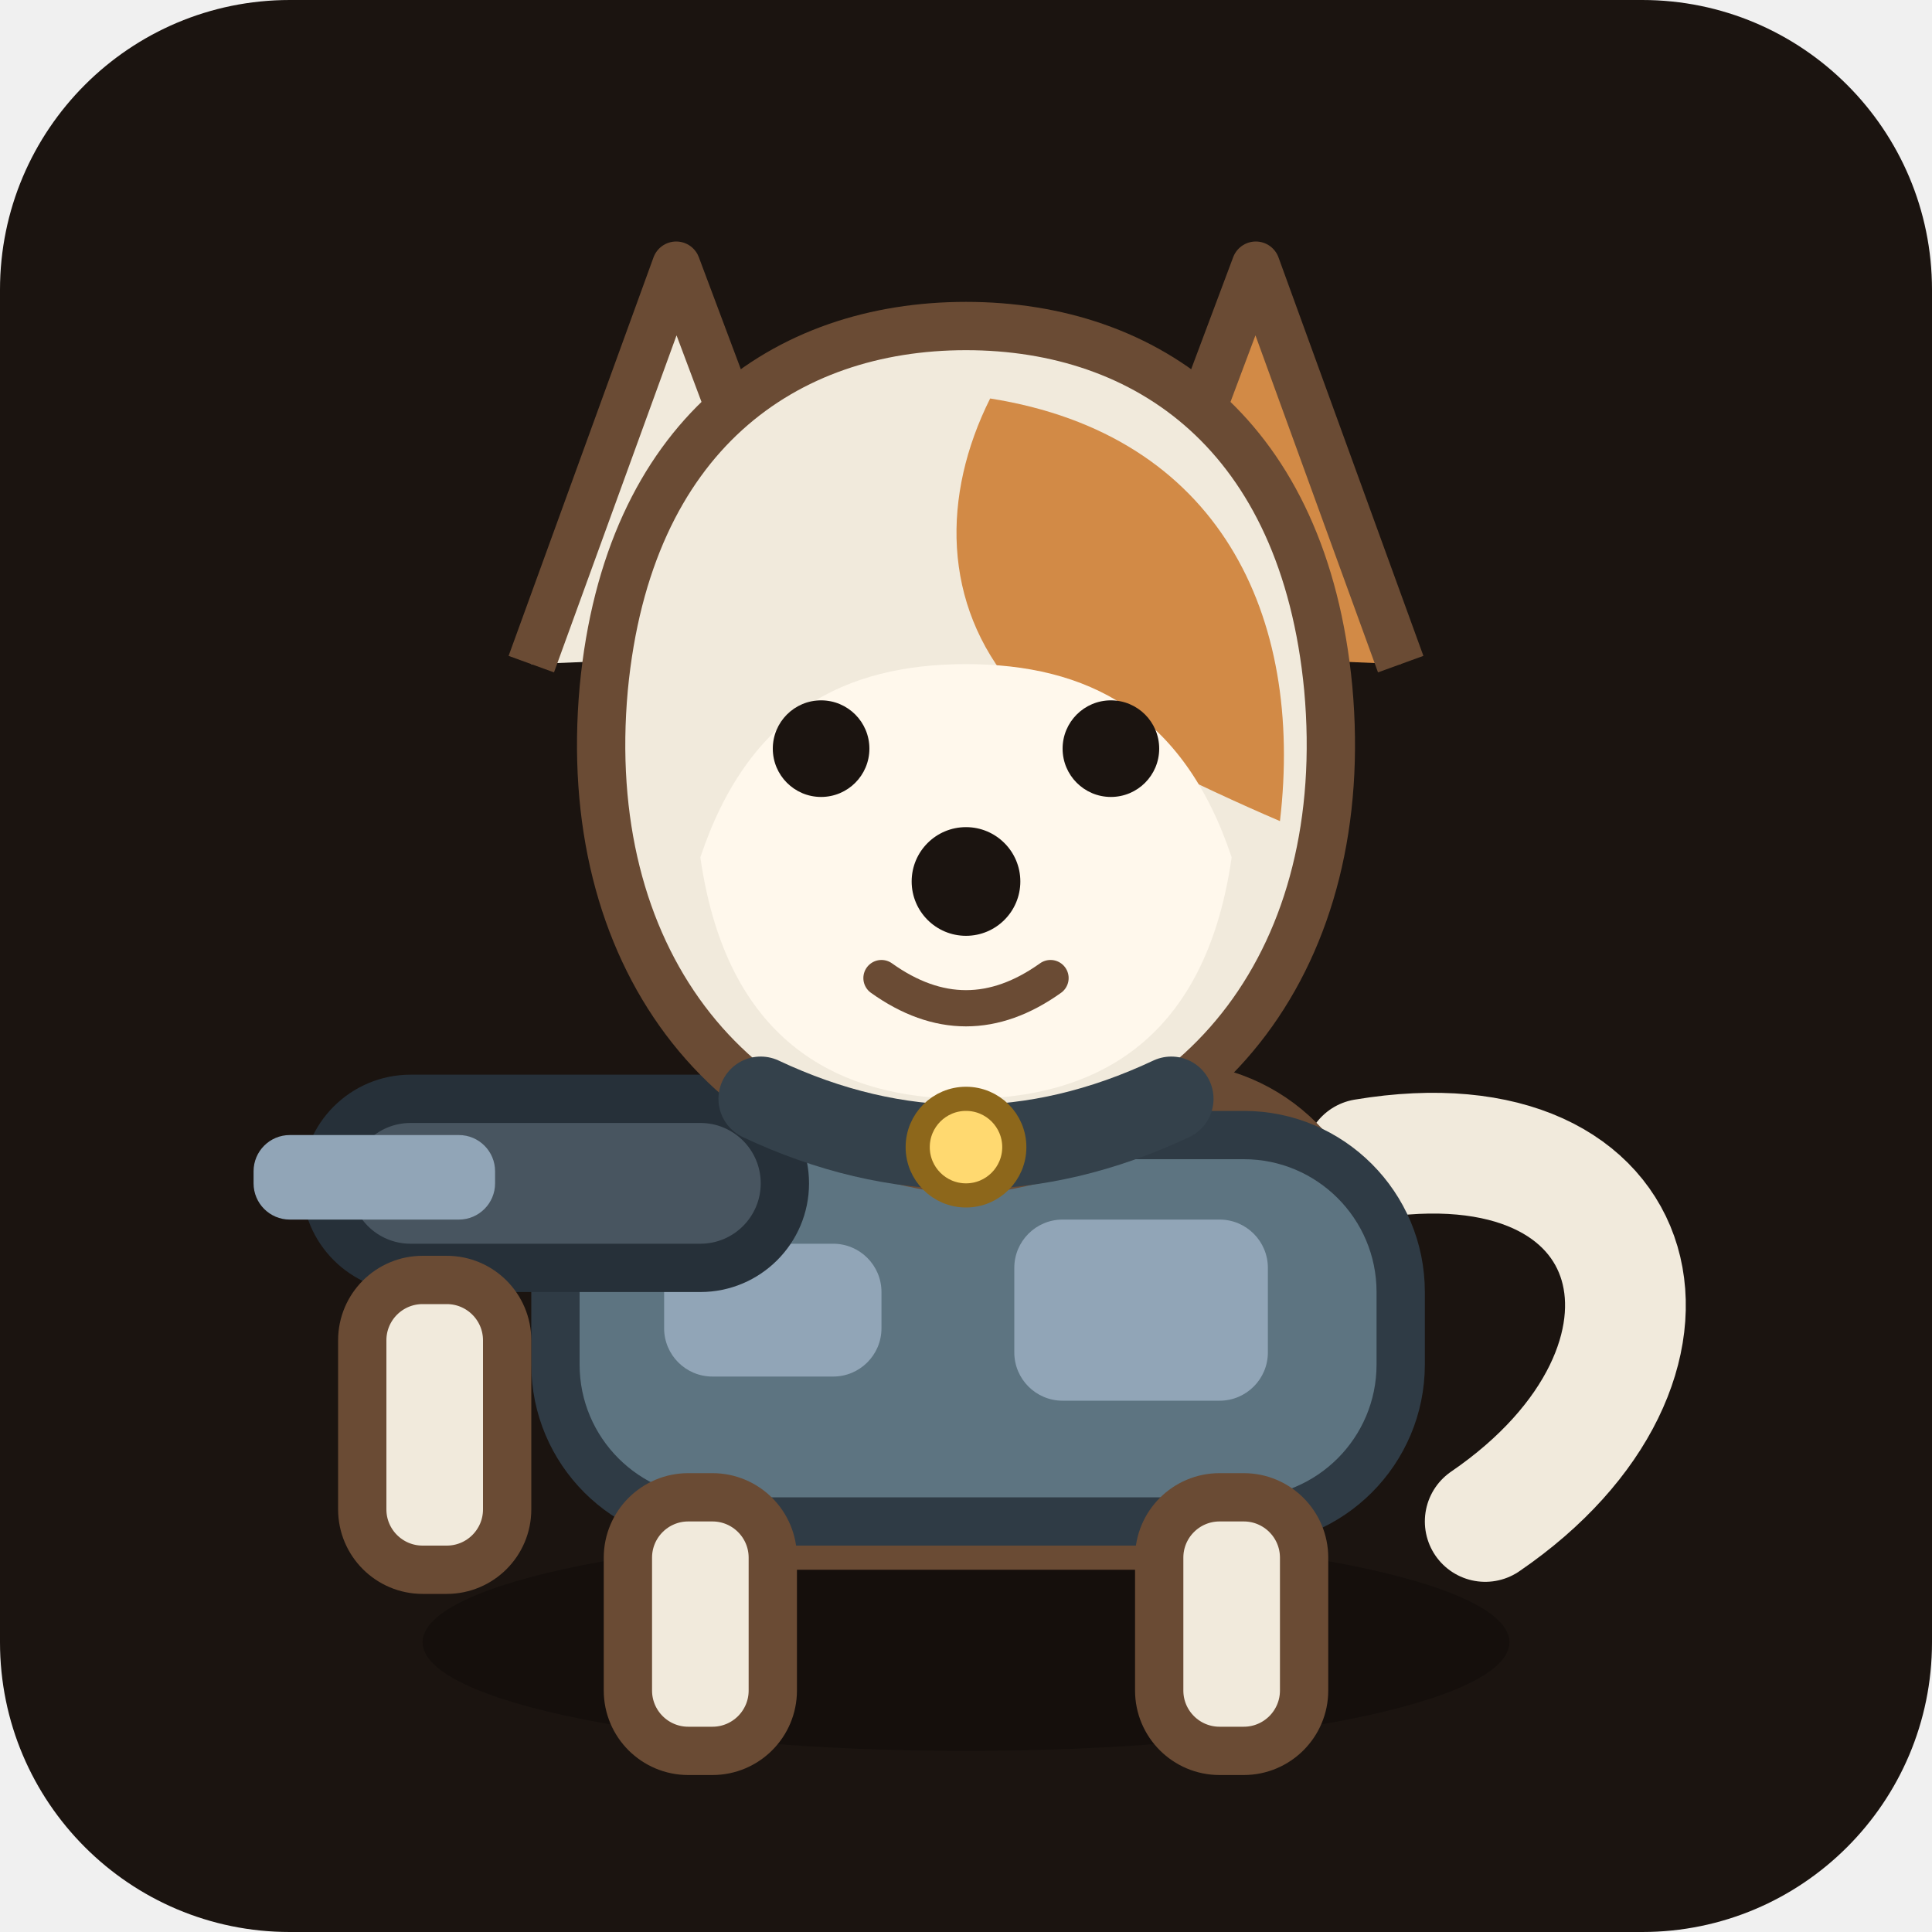
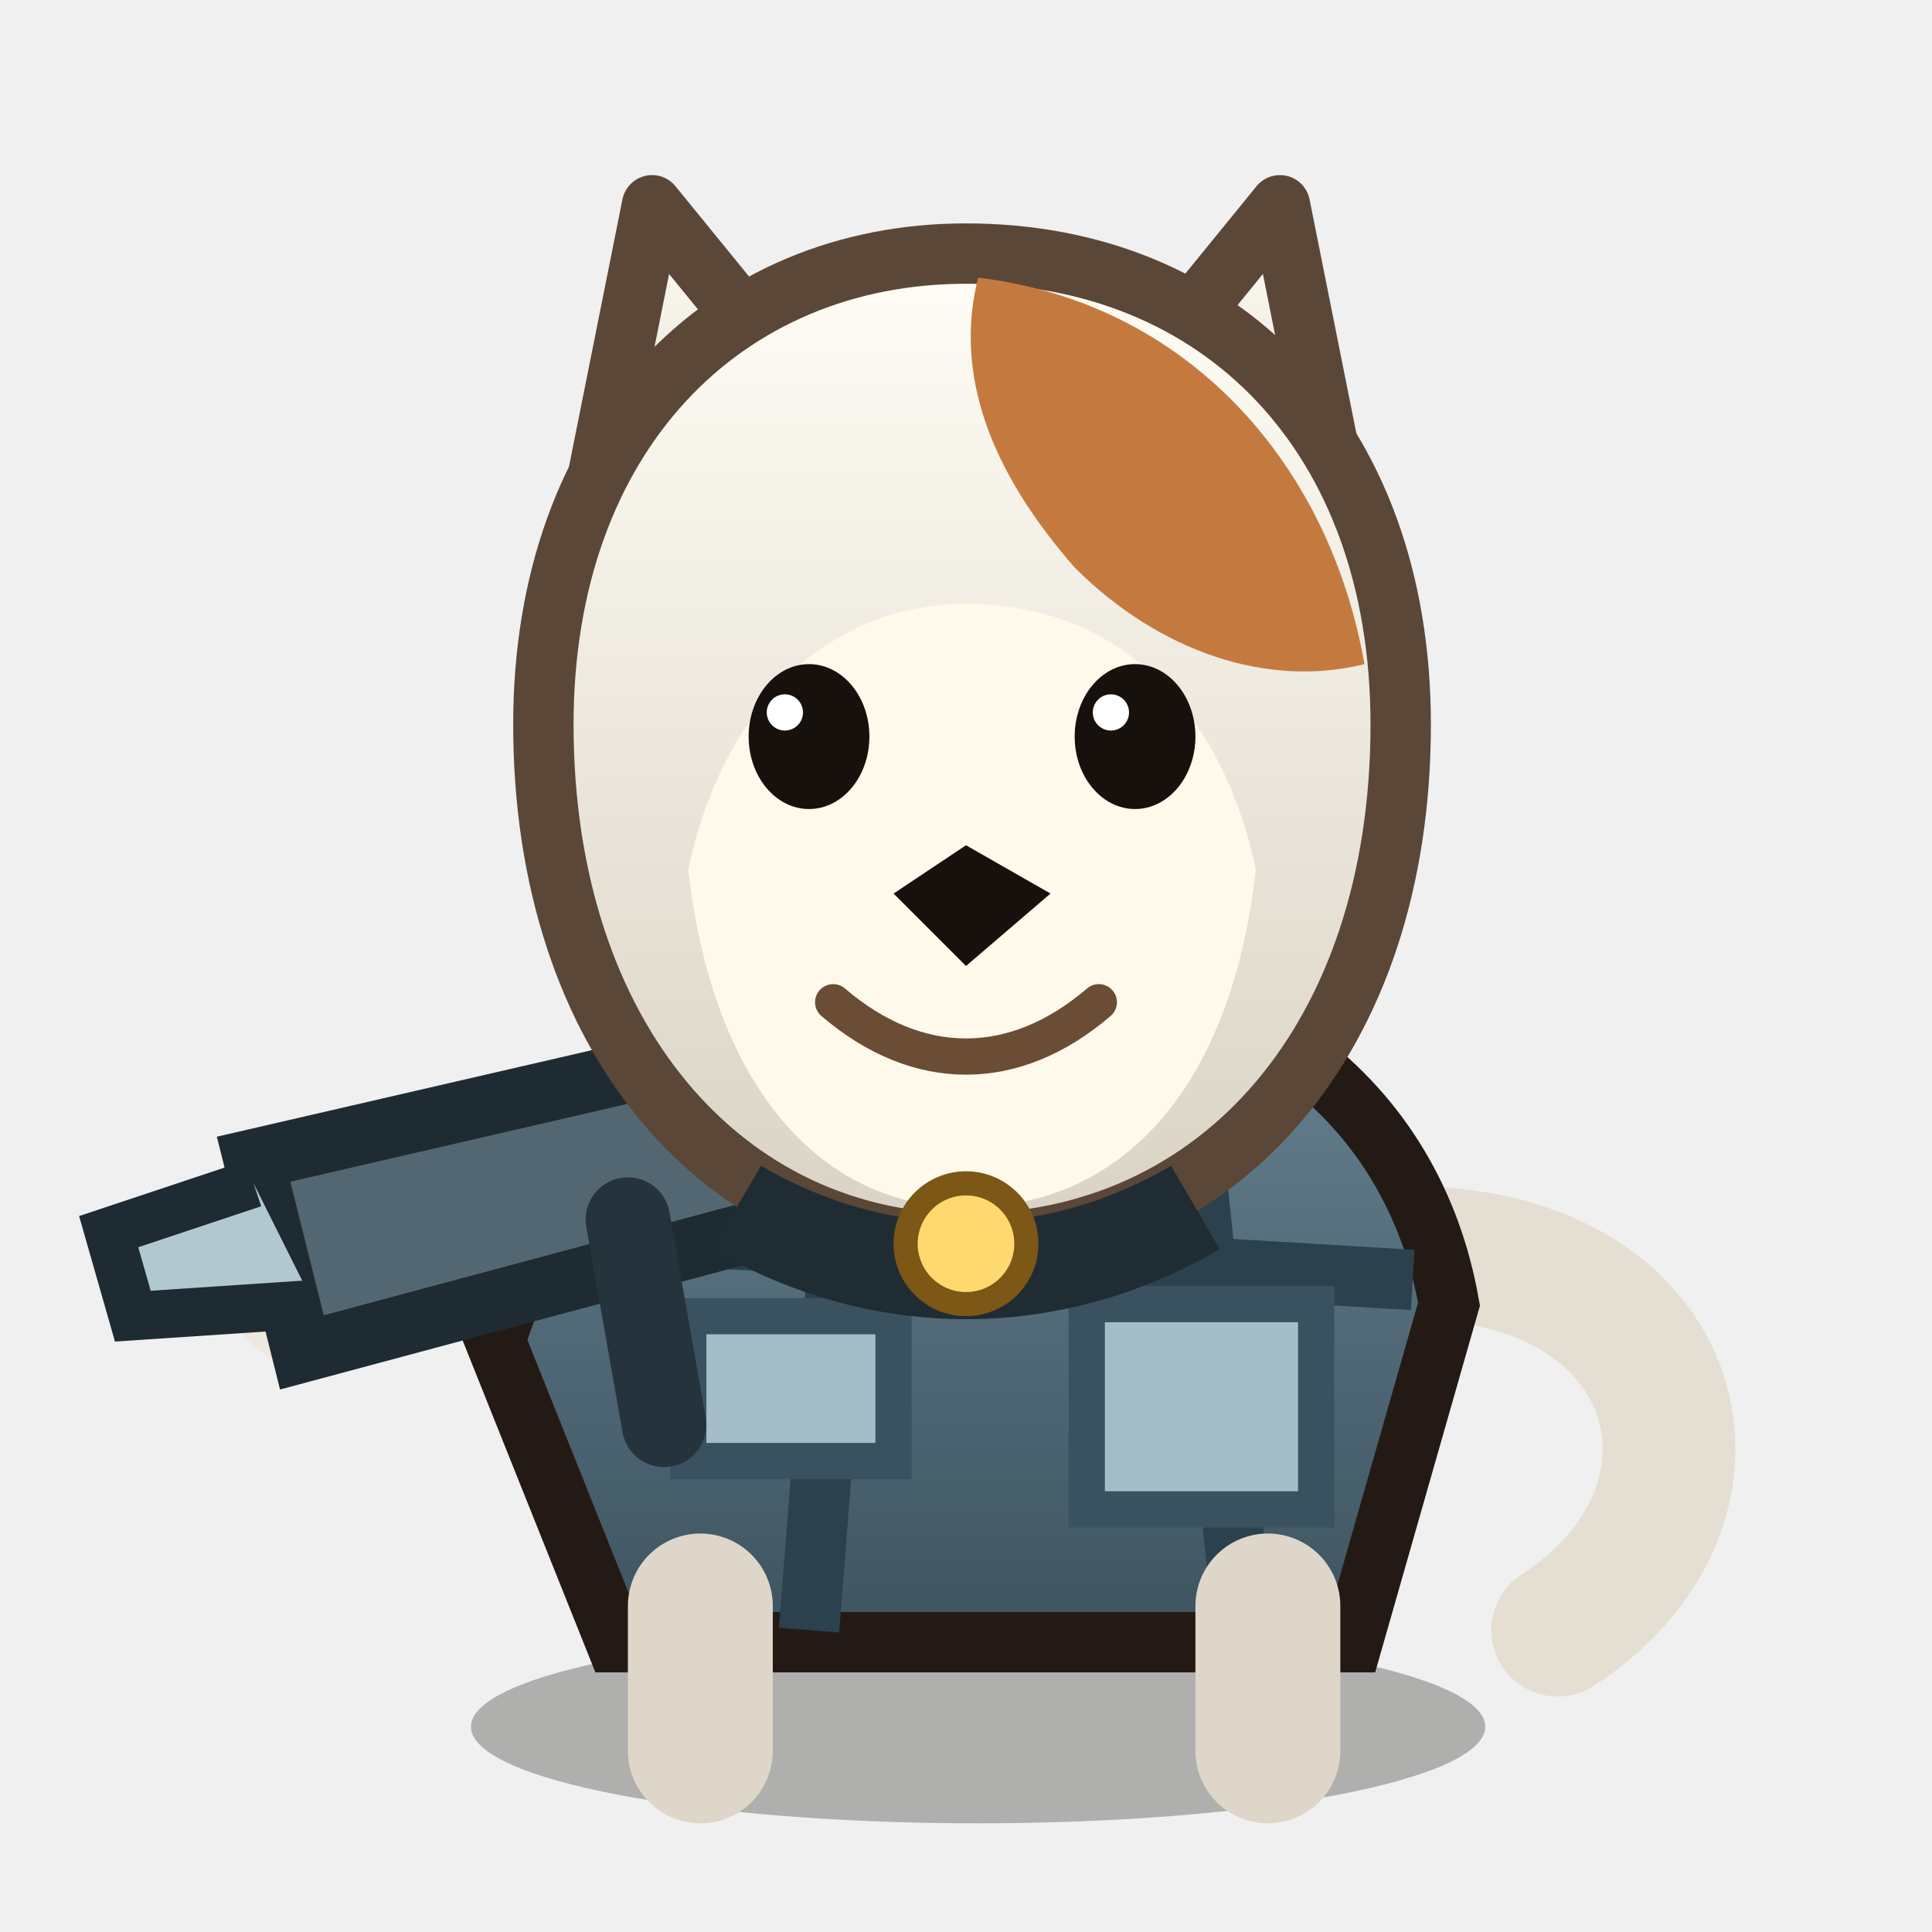
<svg xmlns="http://www.w3.org/2000/svg" viewBox="0 0 160 160">
-   <rect width="160" height="160" rx="24" fill="#1b1410" />
-   <ellipse cx="80" cy="136" rx="45" ry="9" fill="#080605" opacity=".35" />
-   <path d="M113 96 C137 92 142 113 123 126" fill="none" stroke="#f1eadc" stroke-width="10" stroke-linecap="round" />
-   <rect x="50" y="90" width="62" height="38" rx="15" fill="#f1eadc" stroke="#6a4b34" stroke-width="4" />
-   <rect x="46" y="94" width="70" height="32" rx="13" fill="#5d7481" stroke="#2f3b45" stroke-width="4" />
-   <rect x="55" y="103" width="18" height="11" rx="4" fill="#91a5b7" />
-   <rect x="84" y="101" width="21" height="15" rx="4" fill="#91a5b7" />
-   <rect x="52" y="124" width="12" height="21" rx="5" fill="#f1eadc" stroke="#6a4b34" stroke-width="4" />
-   <rect x="96" y="124" width="12" height="21" rx="5" fill="#f1eadc" stroke="#6a4b34" stroke-width="4" />
-   <rect x="27" y="91" width="38" height="14" rx="7" fill="#485560" stroke="#263039" stroke-width="4" />
-   <rect x="21" y="94" width="20" height="7" rx="3" fill="#91a5b7" />
-   <rect x="30" y="106" width="12" height="24" rx="5" fill="#f1eadc" stroke="#6a4b34" stroke-width="4" />
-   <path d="M44 55 L56 22 L68 54" fill="#f1eadc" stroke="#6a4b34" stroke-width="4" stroke-linejoin="round" />
-   <path d="M116 55 L104 22 L92 54" fill="#d28a46" stroke="#6a4b34" stroke-width="4" stroke-linejoin="round" />
-   <path d="M50 57 C52 36 65 27 80 27 C95 27 108 36 110 57 C112 79 100 95 80 97 C60 95 48 79 50 57Z" fill="#f1eadc" stroke="#6a4b34" stroke-width="4" />
-   <path d="M82 33 C101 36 108 51 106 68 C99 65 91 61 84 57 C78 50 78 41 82 33Z" fill="#d28a46" />
-   <path d="M58 71 C62 59 70 55 80 55 C90 55 98 59 102 71 C100 85 92 91 80 91 C68 91 60 85 58 71Z" fill="#fff8ec" />
-   <circle cx="68" cy="62" r="4" fill="#1b1410" />
-   <circle cx="92" cy="62" r="4" fill="#1b1410" />
-   <circle cx="80" cy="73" r="4.5" fill="#1b1410" />
-   <path d="M73 81 Q80 86 87 81" fill="none" stroke="#6a4b34" stroke-width="3" stroke-linecap="round" />
-   <path d="M63 91 Q80 99 97 91" fill="none" stroke="#34414b" stroke-width="7" stroke-linecap="round" />
-   <circle cx="80" cy="95" r="4" fill="#ffd970" stroke="#8d671b" stroke-width="2" />
+   <defs>
+     <linearGradient id="white" x2="0" y2="1">
+       <stop stop-color="#fffdf6" />
+       <stop offset="1" stop-color="#d9d2c4" />
+     </linearGradient>
+     <linearGradient id="vest" x2="0" y2="1">
+       <stop stop-color="#698493" />
+       <stop offset="1" stop-color="#3d5360" />
+     </linearGradient>
+   </defs>
+   <ellipse cx="81" cy="143" rx="42" ry="8" fill="#080605" opacity=".28" />
+   <path d="M112 104c27-3 34 20 17 31" fill="none" stroke="#e5ded2" stroke-width="11" stroke-linecap="round" />
+   <path d="M45 100c6-14 21-21 37-20 21 0 35 11 38 28l-8 28H51l-10-25z" fill="url(#vest)" stroke="#241a15" stroke-width="5" />
+   <path d="m50 102 67 4m-46-22-4 51m31-48 5 48" stroke="#2b414d" stroke-width="5" />
+   <path d="M57 109h17v12H57zm33-1h19v17H90z" fill="#a4bdc8" stroke="#3a5260" stroke-width="3" />
+   <path d="M58 133v12m47-12v12" stroke="#ded6c9" stroke-width="12" stroke-linecap="round" />
+   <path d="M45 102 25 107" stroke="#eee8de" stroke-width="12" stroke-linecap="round" />
+   <path d="m21 96 39-9 6 14-41 11z" fill="#536773" stroke="#1e2b32" stroke-width="5" />
+   <path d="m21 98-12 4 2 7 15-1" fill="#b2c8d1" stroke="#1e2b32" stroke-width="4" />
+   <path d="m52 101 3 17" stroke="#25343c" stroke-width="7" stroke-linecap="round" />
+   <path d="m47 52 7-35 22 27m37 8-7-35-22 27" fill="url(#white)" stroke="#5b4737" stroke-width="5" stroke-linejoin="round" />
+   <path d="m101 25 5 22-18-6" fill="#bc6f35" />
+   <path d="M45 60c0-24 15-39 35-39 21 0 36 15 36 39 0 26-15 43-36 43-20 0-35-17-35-43z" fill="url(#white)" stroke="#5b4737" stroke-width="5" />
+   <path d="M81 23c17 2 29 15 32 32-8 2-17-1-24-8-7-8-10-16-8-24z" fill="#c47a3e" />
+   <path d="M57 72c3-14 12-22 23-22 12 0 21 8 24 22-2 18-11 28-24 28-12 0-21-10-23-28z" fill="#fff9ec" />
+   <ellipse cx="67" cy="61" rx="5" ry="6" fill="#17110e" />
+   <ellipse cx="94" cy="61" rx="5" ry="6" fill="#17110e" />
+   <circle cx="65" cy="59" r="1.5" fill="#fff" />
+   <circle cx="92" cy="59" r="1.5" fill="#fff" />
+   <path d="m74 74 6-4 7 4-7 6z" fill="#17110e" />
+   <path d="M69 83c7 6 15 6 22 0" fill="none" stroke="#6b4c35" stroke-width="3" stroke-linecap="round" />
+   <path d="M61 100c12 7 26 7 38 0" fill="none" stroke="#202c33" stroke-width="8" />
+   <circle cx="80" cy="103" r="5" fill="#ffd970" stroke="#7c5715" stroke-width="2" />
</svg>
